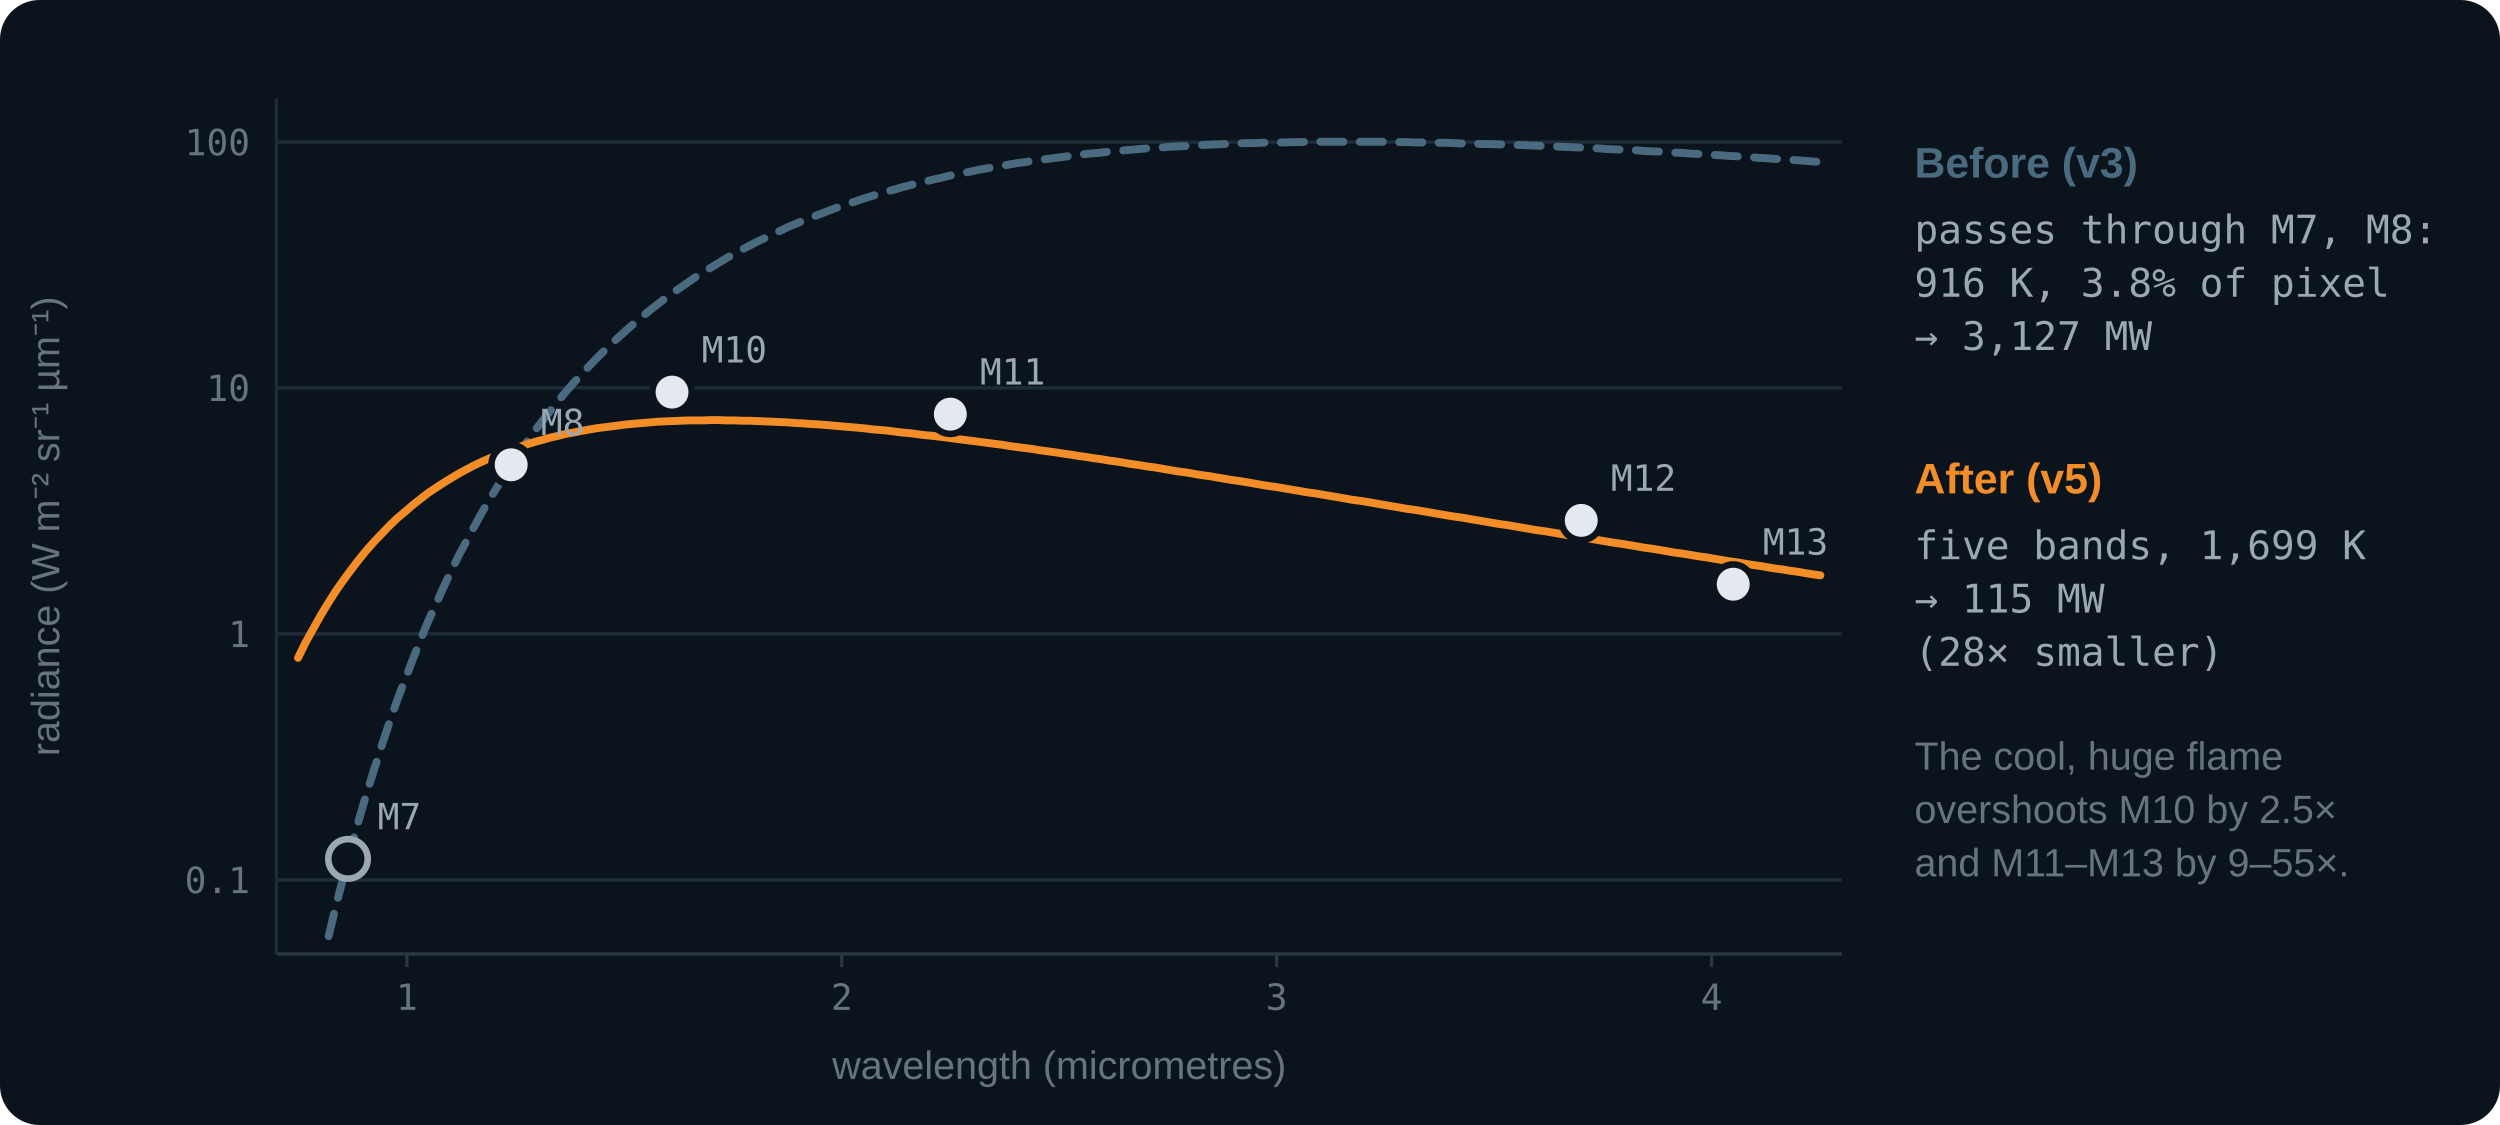
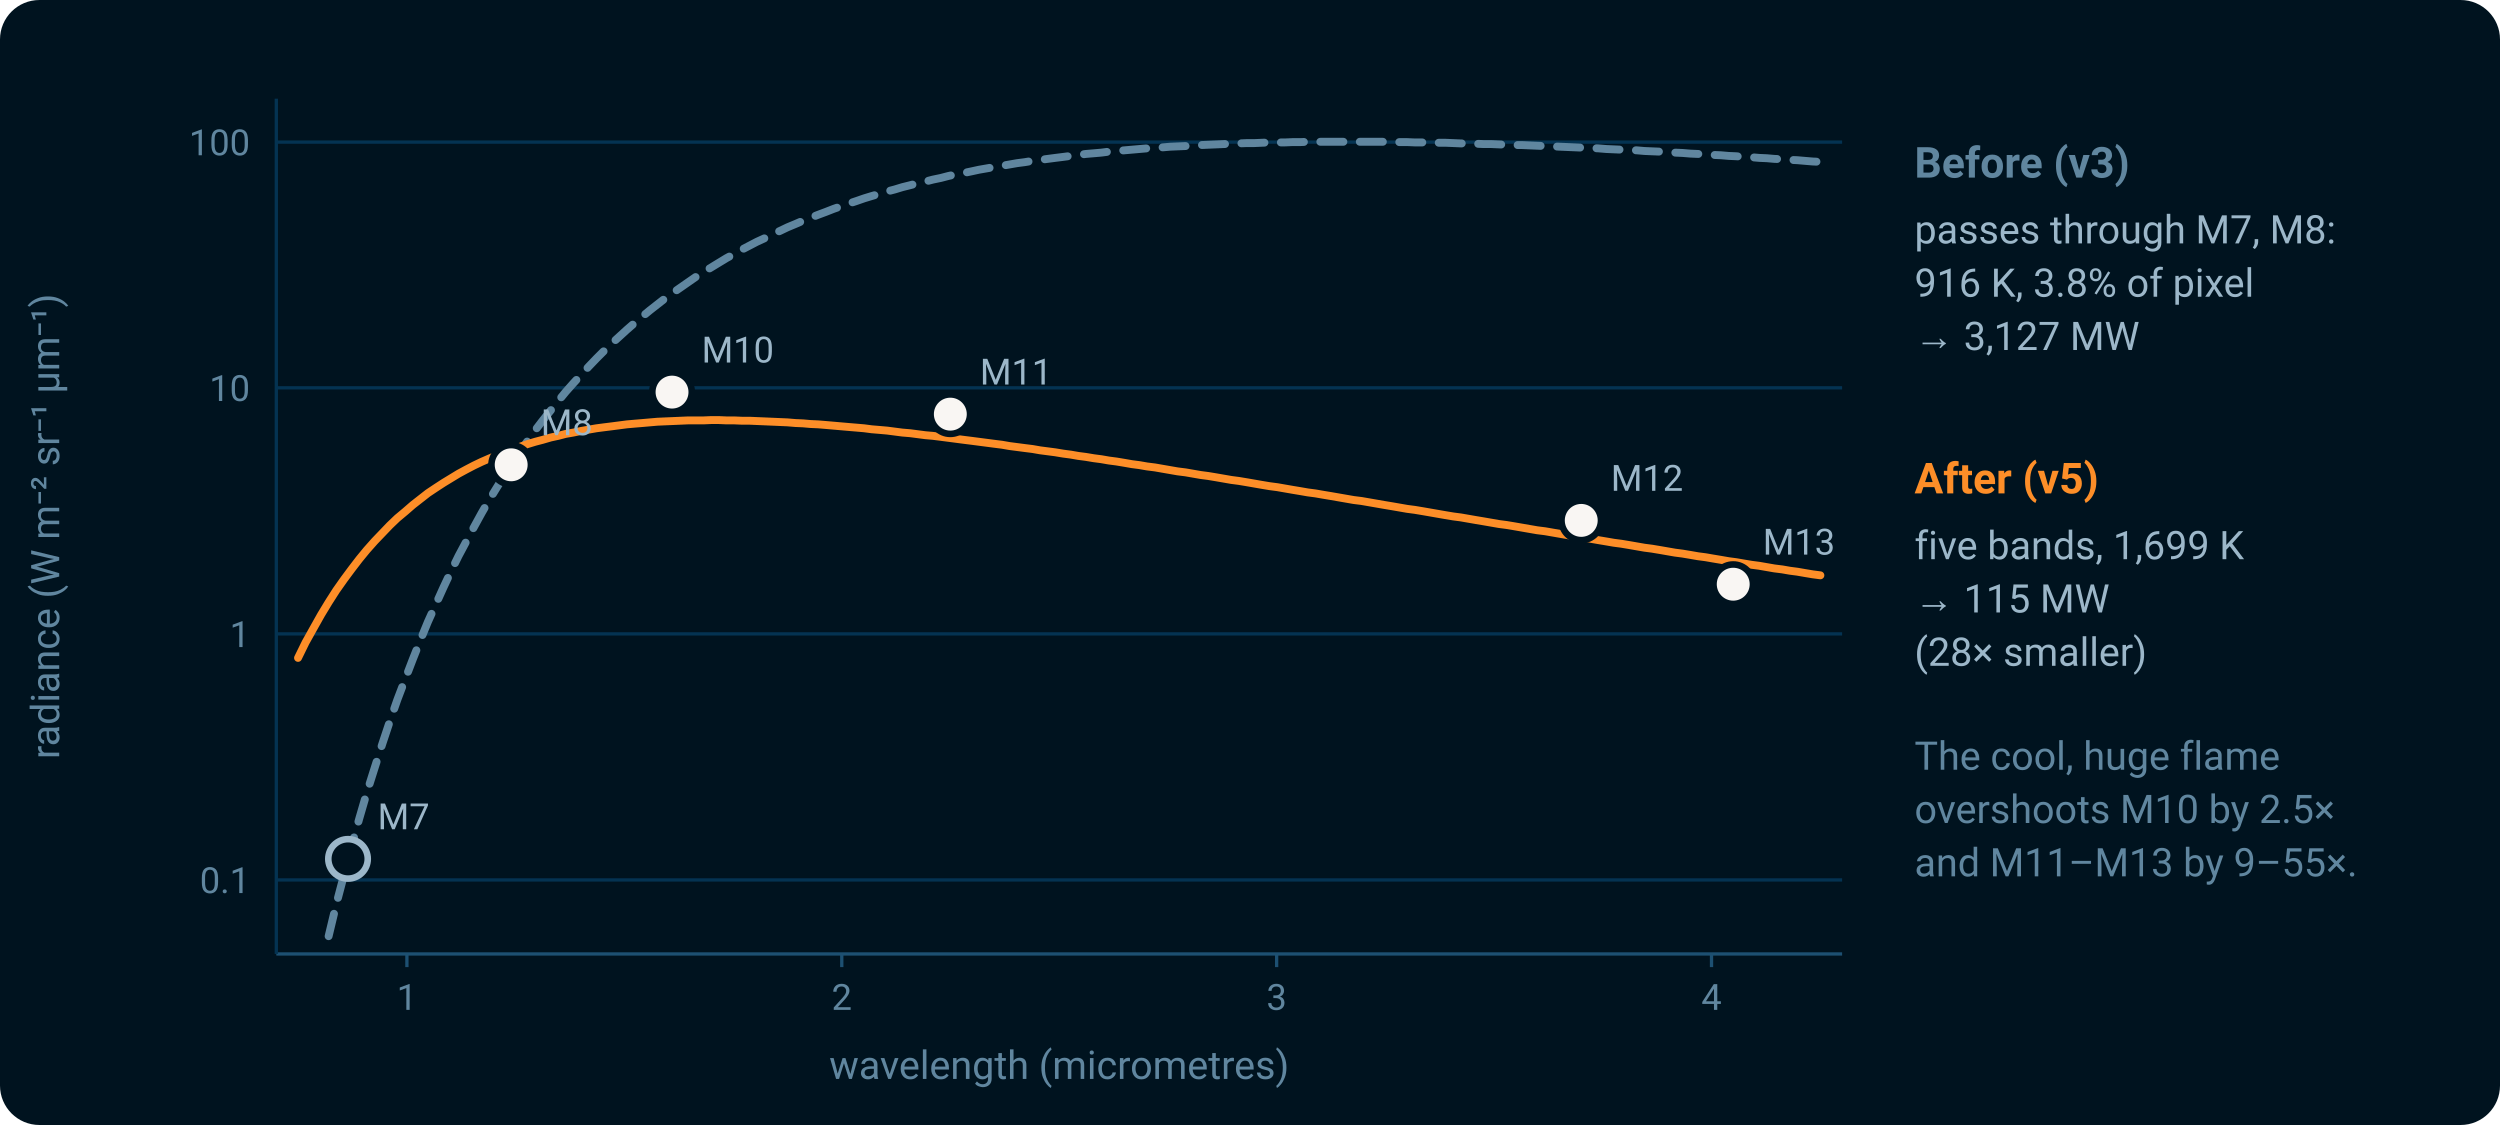
<svg xmlns="http://www.w3.org/2000/svg" viewBox="0 0 760 342" width="760" height="342" role="img" aria-label="A fit that used the wrong bands, and the corrected fit">
-   <rect width="760" height="342" rx="12" fill="#0b141c" />
-   <line x1="84.0" y1="290.0" x2="560.0" y2="290.0" stroke="#2a3744" stroke-width="1" />
-   <line x1="84.0" y1="30.0" x2="84.0" y2="290.0" stroke="#1e2c39" stroke-width="1" />
-   <line x1="84.0" y1="267.5" x2="560.0" y2="267.5" stroke="#1e2c39" stroke-width="1" />
-   <text x="76.0" y="271.5" fill="#66747f" font-size="11" font-family="'IBM Plex Mono', Menlo, Consolas, monospace" text-anchor="end" font-weight="400">0.1</text>
-   <line x1="84.0" y1="192.7" x2="560.0" y2="192.7" stroke="#1e2c39" stroke-width="1" />
-   <text x="76.0" y="196.7" fill="#66747f" font-size="11" font-family="'IBM Plex Mono', Menlo, Consolas, monospace" text-anchor="end" font-weight="400">1</text>
-   <line x1="84.0" y1="117.9" x2="560.0" y2="117.9" stroke="#1e2c39" stroke-width="1" />
-   <text x="76.0" y="121.9" fill="#66747f" font-size="11" font-family="'IBM Plex Mono', Menlo, Consolas, monospace" text-anchor="end" font-weight="400">10</text>
-   <line x1="84.0" y1="43.2" x2="560.0" y2="43.2" stroke="#1e2c39" stroke-width="1" />
-   <text x="76.0" y="47.2" fill="#66747f" font-size="11" font-family="'IBM Plex Mono', Menlo, Consolas, monospace" text-anchor="end" font-weight="400">100</text>
-   <line x1="123.7" y1="290.0" x2="123.7" y2="294.0" stroke="#2a3744" stroke-width="1" />
-   <text x="123.7" y="307.0" fill="#66747f" font-size="11" font-family="'IBM Plex Mono', Menlo, Consolas, monospace" text-anchor="middle" font-weight="400">1</text>
-   <line x1="255.9" y1="290.0" x2="255.9" y2="294.0" stroke="#2a3744" stroke-width="1" />
-   <text x="255.9" y="307.0" fill="#66747f" font-size="11" font-family="'IBM Plex Mono', Menlo, Consolas, monospace" text-anchor="middle" font-weight="400">2</text>
-   <line x1="388.1" y1="290.0" x2="388.1" y2="294.0" stroke="#2a3744" stroke-width="1" />
-   <text x="388.1" y="307.0" fill="#66747f" font-size="11" font-family="'IBM Plex Mono', Menlo, Consolas, monospace" text-anchor="middle" font-weight="400">3</text>
-   <line x1="520.3" y1="290.0" x2="520.3" y2="294.0" stroke="#2a3744" stroke-width="1" />
-   <text x="520.3" y="307.0" fill="#66747f" font-size="11" font-family="'IBM Plex Mono', Menlo, Consolas, monospace" text-anchor="middle" font-weight="400">4</text>
-   <text x="322.0" y="328.0" fill="#66747f" font-size="12" font-family="Archivo, 'Helvetica Neue', Arial, sans-serif" text-anchor="middle" font-weight="400">wavelength (micrometres)</text>
-   <text x="18.0" y="160.0" fill="#66747f" font-size="12" font-family="Archivo, 'Helvetica Neue', Arial, sans-serif" text-anchor="middle" font-weight="400" transform="rotate(-90 18 160.0)">radiance (W m⁻² sr⁻¹ µm⁻¹)</text>
-   <path d="M99.9,284.6 L102.2,275.0 L104.6,265.9 L106.9,257.2 L109.2,248.9 L111.5,241.0 L113.9,233.4 L116.2,226.2 L118.5,219.3 L120.8,212.7 L123.2,206.4 L125.5,200.4 L127.8,194.6 L130.1,189.0 L132.5,183.7 L134.8,178.6 L137.1,173.7 L139.4,169.0 L141.8,164.5 L144.1,160.2 L146.4,156.0 L148.7,152.0 L151.1,148.1 L153.4,144.4 L155.7,140.8 L158.1,137.4 L160.4,134.0 L162.7,130.8 L165.0,127.8 L167.4,124.8 L169.7,121.9 L172.0,119.1 L174.3,116.5 L176.7,113.9 L179.0,111.4 L181.3,109.0 L183.6,106.7 L186.0,104.4 L188.3,102.3 L190.6,100.2 L192.9,98.2 L195.3,96.2 L197.6,94.3 L199.9,92.5 L202.2,90.7 L204.6,89.0 L206.9,87.4 L209.2,85.8 L211.5,84.2 L213.9,82.7 L216.2,81.3 L218.5,79.9 L220.8,78.5 L223.2,77.2 L225.5,75.9 L227.8,74.7 L230.1,73.5 L232.5,72.4 L234.8,71.2 L237.1,70.2 L239.4,69.1 L241.8,68.1 L244.1,67.1 L246.4,66.2 L248.7,65.3 L251.1,64.4 L253.4,63.5 L255.7,62.7 L258.0,61.9 L260.4,61.1 L262.7,60.3 L265.0,59.6 L267.4,58.9 L269.7,58.2 L272.0,57.6 L274.3,56.9 L276.7,56.3 L279.0,55.7 L281.3,55.2 L283.6,54.6 L286.0,54.1 L288.3,53.5 L290.6,53.0 L292.9,52.6 L295.3,52.1 L297.6,51.6 L299.9,51.2 L302.2,50.8 L304.6,50.4 L306.9,50.0 L309.2,49.6 L311.5,49.3 L313.9,48.9 L316.2,48.6 L318.5,48.3 L320.8,48.0 L323.2,47.7 L325.5,47.4 L327.8,47.1 L330.1,46.8 L332.5,46.6 L334.8,46.4 L337.1,46.1 L339.4,45.9 L341.8,45.7 L344.1,45.5 L346.4,45.3 L348.7,45.1 L351.1,45.0 L353.4,44.8 L355.7,44.6 L358.0,44.5 L360.4,44.4 L362.7,44.2 L365.0,44.1 L367.3,44.0 L369.7,43.9 L372.0,43.8 L374.3,43.7 L376.6,43.6 L379.0,43.5 L381.3,43.5 L383.6,43.4 L386.0,43.3 L388.3,43.3 L390.6,43.3 L392.9,43.2 L395.3,43.2 L397.6,43.1 L399.9,43.1 L402.2,43.1 L404.6,43.1 L406.9,43.1 L409.2,43.1 L411.5,43.1 L413.9,43.1 L416.2,43.1 L418.5,43.1 L420.8,43.1 L423.2,43.2 L425.5,43.2 L427.8,43.2 L430.1,43.3 L432.5,43.3 L434.8,43.3 L437.1,43.4 L439.4,43.4 L441.8,43.5 L444.1,43.6 L446.4,43.6 L448.7,43.7 L451.1,43.8 L453.4,43.8 L455.7,43.9 L458.0,44.0 L460.4,44.1 L462.7,44.1 L465.0,44.2 L467.3,44.3 L469.7,44.4 L472.0,44.5 L474.3,44.6 L476.6,44.7 L479.0,44.8 L481.3,44.9 L483.6,45.0 L485.9,45.1 L488.3,45.3 L490.6,45.4 L492.9,45.5 L495.3,45.6 L497.6,45.7 L499.9,45.9 L502.2,46.0 L504.6,46.1 L506.9,46.2 L509.2,46.4 L511.5,46.5 L513.9,46.7 L516.2,46.8 L518.5,46.9 L520.8,47.1 L523.2,47.2 L525.5,47.4 L527.8,47.5 L530.1,47.7 L532.5,47.8 L534.8,48.0 L537.1,48.1 L539.4,48.3 L541.8,48.4 L544.1,48.6 L546.4,48.7 L548.7,48.9 L551.1,49.1 L553.4,49.2" stroke="#4a6a80" stroke-width="2.4" fill="none" stroke-linejoin="round" stroke-linecap="round" stroke-dasharray="7 5" />
-   <path d="M90.6,200.0 L92.9,195.3 L95.3,191.0 L97.6,186.9 L99.9,183.1 L102.2,179.5 L104.6,176.1 L106.9,173.0 L109.2,170.0 L111.5,167.2 L113.9,164.5 L116.2,162.1 L118.5,159.7 L120.8,157.5 L123.2,155.5 L125.5,153.5 L127.8,151.7 L130.1,149.9 L132.5,148.3 L134.8,146.8 L137.1,145.4 L139.4,144.0 L141.8,142.7 L144.1,141.5 L146.4,140.4 L148.7,139.4 L151.1,138.4 L153.4,137.5 L155.7,136.6 L158.1,135.8 L160.4,135.0 L162.7,134.3 L165.0,133.7 L167.4,133.0 L169.7,132.5 L172.0,131.9 L174.3,131.5 L176.7,131.0 L179.0,130.6 L181.3,130.2 L183.6,129.9 L186.0,129.6 L188.3,129.3 L190.6,129.0 L192.9,128.8 L195.3,128.6 L197.6,128.4 L199.9,128.2 L202.2,128.1 L204.6,128.0 L206.9,127.9 L209.2,127.8 L211.5,127.8 L213.9,127.8 L216.2,127.7 L218.5,127.7 L220.8,127.8 L223.2,127.8 L225.5,127.9 L227.8,127.9 L230.1,128.0 L232.5,128.1 L234.8,128.2 L237.1,128.3 L239.4,128.4 L241.8,128.6 L244.1,128.7 L246.4,128.9 L248.7,129.0 L251.1,129.2 L253.4,129.4 L255.7,129.6 L258.0,129.8 L260.4,130.0 L262.7,130.2 L265.0,130.5 L267.4,130.7 L269.7,130.9 L272.0,131.2 L274.3,131.5 L276.7,131.7 L279.0,132.0 L281.3,132.3 L283.6,132.5 L286.0,132.8 L288.3,133.1 L290.6,133.4 L292.9,133.7 L295.3,134.0 L297.6,134.3 L299.9,134.6 L302.2,134.9 L304.6,135.2 L306.9,135.6 L309.2,135.9 L311.5,136.2 L313.9,136.5 L316.2,136.9 L318.5,137.2 L320.8,137.5 L323.2,137.9 L325.5,138.2 L327.8,138.6 L330.1,138.9 L332.5,139.3 L334.8,139.6 L337.1,140.0 L339.4,140.3 L341.8,140.7 L344.1,141.1 L346.4,141.4 L348.7,141.8 L351.1,142.1 L353.4,142.5 L355.7,142.9 L358.0,143.3 L360.4,143.6 L362.7,144.0 L365.0,144.4 L367.3,144.7 L369.7,145.1 L372.0,145.5 L374.3,145.9 L376.6,146.2 L379.0,146.6 L381.3,147.0 L383.6,147.4 L386.0,147.8 L388.3,148.1 L390.6,148.5 L392.9,148.9 L395.3,149.3 L397.6,149.7 L399.9,150.0 L402.2,150.4 L404.6,150.8 L406.9,151.2 L409.2,151.6 L411.5,152.0 L413.9,152.3 L416.2,152.7 L418.5,153.1 L420.8,153.5 L423.2,153.9 L425.5,154.3 L427.8,154.7 L430.1,155.0 L432.5,155.4 L434.8,155.8 L437.1,156.2 L439.4,156.6 L441.8,157.0 L444.1,157.3 L446.4,157.7 L448.7,158.1 L451.1,158.5 L453.4,158.9 L455.7,159.3 L458.0,159.6 L460.4,160.0 L462.7,160.4 L465.0,160.8 L467.3,161.2 L469.7,161.5 L472.0,161.9 L474.3,162.3 L476.6,162.7 L479.0,163.1 L481.3,163.4 L483.6,163.8 L485.9,164.2 L488.3,164.6 L490.6,165.0 L492.9,165.3 L495.3,165.7 L497.6,166.1 L499.9,166.5 L502.2,166.8 L504.6,167.2 L506.9,167.6 L509.2,168.0 L511.5,168.3 L513.9,168.7 L516.2,169.1 L518.5,169.4 L520.8,169.8 L523.2,170.2 L525.5,170.6 L527.8,170.9 L530.1,171.3 L532.5,171.7 L534.8,172.0 L537.1,172.4 L539.4,172.8 L541.8,173.1 L544.1,173.5 L546.4,173.8 L548.7,174.2 L551.1,174.6 L553.4,174.9" stroke="#f28d27" stroke-width="2.4" fill="none" stroke-linejoin="round" stroke-linecap="round" />
-   <circle cx="204.3" cy="119.2" r="6" fill="#e3e9ee" stroke="#0b141c" stroke-width="2" />
-   <text x="213.3" y="110.2" fill="#9aa8b4" font-size="11" font-family="'IBM Plex Mono', Menlo, Consolas, monospace" text-anchor="start" font-weight="400">M10</text>
-   <circle cx="105.8" cy="261.1" r="6" fill="#0b141c" stroke="#9aa8b4" stroke-width="2" />
-   <text x="114.8" y="252.1" fill="#9aa8b4" font-size="11" font-family="'IBM Plex Mono', Menlo, Consolas, monospace" text-anchor="start" font-weight="400">M7</text>
-   <circle cx="155.4" cy="141.3" r="6" fill="#e3e9ee" stroke="#0b141c" stroke-width="2" />
-   <text x="164.4" y="132.3" fill="#9aa8b4" font-size="11" font-family="'IBM Plex Mono', Menlo, Consolas, monospace" text-anchor="start" font-weight="400">M8</text>
-   <circle cx="288.9" cy="125.9" r="6" fill="#e3e9ee" stroke="#0b141c" stroke-width="2" />
-   <text x="297.9" y="116.9" fill="#9aa8b4" font-size="11" font-family="'IBM Plex Mono', Menlo, Consolas, monospace" text-anchor="start" font-weight="400">M11</text>
-   <circle cx="480.7" cy="158.2" r="6" fill="#e3e9ee" stroke="#0b141c" stroke-width="2" />
-   <text x="489.7" y="149.2" fill="#9aa8b4" font-size="11" font-family="'IBM Plex Mono', Menlo, Consolas, monospace" text-anchor="start" font-weight="400">M12</text>
-   <circle cx="526.9" cy="177.6" r="6" fill="#e3e9ee" stroke="#0b141c" stroke-width="2" />
-   <text x="535.9" y="168.6" fill="#9aa8b4" font-size="11" font-family="'IBM Plex Mono', Menlo, Consolas, monospace" text-anchor="start" font-weight="400">M13</text>
-   <text x="582.0" y="54.0" fill="#4a6a80" font-size="13" font-family="Archivo, 'Helvetica Neue', Arial, sans-serif" text-anchor="start" font-weight="650">Before (v3)</text>
-   <text x="582.0" y="74.0" fill="#9aa8b4" font-size="12" font-family="'IBM Plex Mono', Menlo, Consolas, monospace" text-anchor="start" font-weight="400">passes through M7, M8:</text>
-   <text x="582.0" y="90.2" fill="#9aa8b4" font-size="12" font-family="'IBM Plex Mono', Menlo, Consolas, monospace" text-anchor="start" font-weight="400">916 K, 3.8% of pixel</text>
-   <text x="582.0" y="106.4" fill="#9aa8b4" font-size="12" font-family="'IBM Plex Mono', Menlo, Consolas, monospace" text-anchor="start" font-weight="400">→ 3,127 MW</text>
-   <text x="582.0" y="150.0" fill="#f28d27" font-size="13" font-family="Archivo, 'Helvetica Neue', Arial, sans-serif" text-anchor="start" font-weight="650">After (v5)</text>
-   <text x="582.0" y="170.0" fill="#9aa8b4" font-size="12" font-family="'IBM Plex Mono', Menlo, Consolas, monospace" text-anchor="start" font-weight="400">five bands, 1,699 K</text>
-   <text x="582.0" y="186.2" fill="#9aa8b4" font-size="12" font-family="'IBM Plex Mono', Menlo, Consolas, monospace" text-anchor="start" font-weight="400">→ 115 MW</text>
-   <text x="582.0" y="202.4" fill="#9aa8b4" font-size="12" font-family="'IBM Plex Mono', Menlo, Consolas, monospace" text-anchor="start" font-weight="400">(28× smaller)</text>
-   <text x="582.0" y="234.0" fill="#66747f" font-size="12" font-family="Archivo, 'Helvetica Neue', Arial, sans-serif" text-anchor="start" font-weight="400">The cool, huge flame</text>
-   <text x="582.0" y="250.2" fill="#66747f" font-size="12" font-family="Archivo, 'Helvetica Neue', Arial, sans-serif" text-anchor="start" font-weight="400">overshoots M10 by 2.5×</text>
-   <text x="582.0" y="266.4" fill="#66747f" font-size="12" font-family="Archivo, 'Helvetica Neue', Arial, sans-serif" text-anchor="start" font-weight="400">and M11–M13 by 9–55×.</text>
+   <rect width="760" height="342" rx="12" fill="#00131F" />
+   <line x1="84.0" y1="290.0" x2="560.0" y2="290.0" stroke="#1D5072" stroke-width="1" />
+   <line x1="84.0" y1="30.0" x2="84.0" y2="290.0" stroke="#043352" stroke-width="1" />
+   <line x1="84.0" y1="267.5" x2="560.0" y2="267.5" stroke="#043352" stroke-width="1" />
+   <text x="76.0" y="271.5" fill="#60869F" font-size="11" font-family="Roboto, Arial, sans-serif" text-anchor="end" font-weight="400">0.1</text>
+   <line x1="84.0" y1="192.7" x2="560.0" y2="192.7" stroke="#043352" stroke-width="1" />
+   <text x="76.0" y="196.7" fill="#60869F" font-size="11" font-family="Roboto, Arial, sans-serif" text-anchor="end" font-weight="400">1</text>
+   <line x1="84.0" y1="117.9" x2="560.0" y2="117.9" stroke="#043352" stroke-width="1" />
+   <text x="76.0" y="121.9" fill="#60869F" font-size="11" font-family="Roboto, Arial, sans-serif" text-anchor="end" font-weight="400">10</text>
+   <line x1="84.0" y1="43.2" x2="560.0" y2="43.2" stroke="#043352" stroke-width="1" />
+   <text x="76.0" y="47.2" fill="#60869F" font-size="11" font-family="Roboto, Arial, sans-serif" text-anchor="end" font-weight="400">100</text>
+   <line x1="123.7" y1="290.0" x2="123.7" y2="294.0" stroke="#1D5072" stroke-width="1" />
+   <text x="123.7" y="307.0" fill="#60869F" font-size="11" font-family="Roboto, Arial, sans-serif" text-anchor="middle" font-weight="400">1</text>
+   <line x1="255.9" y1="290.0" x2="255.9" y2="294.0" stroke="#1D5072" stroke-width="1" />
+   <text x="255.9" y="307.0" fill="#60869F" font-size="11" font-family="Roboto, Arial, sans-serif" text-anchor="middle" font-weight="400">2</text>
+   <line x1="388.1" y1="290.0" x2="388.1" y2="294.0" stroke="#1D5072" stroke-width="1" />
+   <text x="388.1" y="307.0" fill="#60869F" font-size="11" font-family="Roboto, Arial, sans-serif" text-anchor="middle" font-weight="400">3</text>
+   <line x1="520.3" y1="290.0" x2="520.3" y2="294.0" stroke="#1D5072" stroke-width="1" />
+   <text x="520.3" y="307.0" fill="#60869F" font-size="11" font-family="Roboto, Arial, sans-serif" text-anchor="middle" font-weight="400">4</text>
+   <text x="322.0" y="328.0" fill="#60869F" font-size="12" font-family="'PP Neue Montreal', Roboto, Arial, sans-serif" text-anchor="middle" font-weight="400">wavelength (micrometres)</text>
+   <text x="18.0" y="160.0" fill="#60869F" font-size="12" font-family="'PP Neue Montreal', Roboto, Arial, sans-serif" text-anchor="middle" font-weight="400" transform="rotate(-90 18 160.0)">radiance (W m⁻² sr⁻¹ µm⁻¹)</text>
+   <path d="M99.9,284.6 L102.2,275.0 L104.6,265.9 L106.9,257.2 L109.2,248.9 L111.5,241.0 L113.9,233.4 L116.2,226.2 L118.5,219.3 L120.8,212.7 L123.2,206.4 L125.5,200.4 L127.8,194.6 L130.1,189.0 L132.5,183.7 L134.8,178.6 L137.1,173.7 L139.4,169.0 L141.8,164.5 L144.1,160.2 L146.4,156.0 L148.7,152.0 L151.1,148.1 L153.4,144.4 L155.7,140.8 L158.1,137.4 L160.4,134.0 L162.7,130.8 L165.0,127.8 L167.4,124.8 L169.7,121.9 L172.0,119.1 L174.3,116.5 L176.7,113.9 L179.0,111.4 L181.3,109.0 L183.6,106.7 L186.0,104.4 L188.3,102.3 L190.6,100.2 L192.9,98.2 L195.3,96.2 L197.6,94.3 L199.9,92.5 L202.2,90.7 L204.6,89.0 L206.9,87.4 L209.2,85.8 L211.5,84.2 L213.9,82.7 L216.2,81.3 L218.5,79.9 L220.8,78.5 L223.2,77.2 L225.5,75.9 L227.8,74.7 L230.1,73.5 L232.5,72.4 L234.8,71.2 L237.1,70.2 L239.4,69.1 L241.8,68.1 L244.1,67.1 L246.4,66.2 L248.7,65.3 L251.1,64.4 L253.4,63.5 L255.7,62.7 L258.0,61.9 L260.4,61.1 L262.7,60.3 L265.0,59.6 L267.4,58.9 L269.7,58.2 L272.0,57.6 L274.3,56.9 L276.7,56.3 L279.0,55.7 L281.3,55.2 L283.6,54.6 L286.0,54.1 L288.3,53.5 L290.6,53.0 L292.9,52.6 L295.3,52.1 L297.6,51.6 L299.9,51.2 L302.2,50.8 L304.6,50.4 L306.9,50.0 L309.2,49.6 L311.5,49.3 L313.9,48.9 L316.2,48.6 L318.5,48.3 L320.8,48.0 L323.2,47.7 L325.5,47.4 L327.8,47.1 L330.1,46.8 L332.5,46.6 L334.8,46.4 L337.1,46.1 L339.4,45.9 L341.8,45.7 L344.1,45.5 L346.4,45.3 L348.7,45.1 L351.1,45.0 L353.4,44.8 L355.7,44.6 L358.0,44.5 L360.4,44.4 L362.7,44.2 L365.0,44.1 L367.3,44.0 L369.7,43.9 L372.0,43.8 L374.3,43.7 L376.6,43.6 L379.0,43.5 L381.3,43.5 L383.6,43.4 L386.0,43.3 L388.3,43.3 L390.6,43.3 L392.9,43.2 L395.3,43.2 L397.6,43.1 L399.9,43.1 L402.2,43.1 L404.6,43.1 L406.9,43.1 L409.2,43.1 L411.5,43.1 L413.9,43.1 L416.2,43.1 L418.5,43.1 L420.8,43.1 L423.2,43.2 L425.5,43.2 L427.8,43.2 L430.1,43.3 L432.5,43.3 L434.8,43.3 L437.1,43.4 L439.4,43.4 L441.8,43.5 L444.1,43.6 L446.4,43.6 L448.7,43.7 L451.1,43.8 L453.4,43.8 L455.7,43.9 L458.0,44.0 L460.4,44.1 L462.7,44.1 L465.0,44.2 L467.3,44.3 L469.7,44.4 L472.0,44.5 L474.3,44.6 L476.6,44.7 L479.0,44.8 L481.3,44.9 L483.6,45.0 L485.9,45.1 L488.3,45.3 L490.6,45.4 L492.9,45.5 L495.3,45.6 L497.6,45.7 L499.9,45.9 L502.2,46.0 L504.6,46.1 L506.9,46.2 L509.2,46.4 L511.5,46.5 L513.9,46.7 L516.2,46.8 L518.5,46.9 L520.8,47.1 L523.2,47.2 L525.5,47.4 L527.8,47.5 L530.1,47.7 L532.5,47.8 L534.8,48.0 L537.1,48.1 L539.4,48.3 L541.8,48.4 L544.1,48.6 L546.4,48.7 L548.7,48.9 L551.1,49.1 L553.4,49.2" stroke="#60869F" stroke-width="2.4" fill="none" stroke-linejoin="round" stroke-linecap="round" stroke-dasharray="7 5" />
+   <path d="M90.6,200.0 L92.9,195.3 L95.3,191.0 L97.6,186.9 L99.9,183.1 L102.2,179.5 L104.6,176.1 L106.9,173.0 L109.2,170.0 L111.5,167.2 L113.9,164.5 L116.2,162.1 L118.5,159.7 L120.8,157.5 L123.2,155.5 L125.5,153.5 L127.8,151.7 L130.1,149.9 L132.5,148.3 L134.8,146.8 L137.1,145.4 L139.4,144.0 L141.8,142.7 L144.1,141.5 L146.4,140.4 L148.7,139.4 L151.1,138.4 L153.4,137.5 L155.7,136.6 L158.1,135.8 L160.4,135.0 L162.7,134.3 L165.0,133.7 L167.4,133.0 L169.7,132.5 L172.0,131.9 L174.3,131.5 L176.7,131.0 L179.0,130.6 L181.3,130.2 L183.6,129.9 L186.0,129.6 L188.3,129.3 L190.6,129.0 L192.9,128.8 L195.3,128.6 L197.6,128.4 L199.9,128.2 L202.2,128.1 L204.6,128.0 L206.9,127.9 L209.2,127.8 L211.5,127.8 L213.9,127.8 L216.2,127.7 L218.5,127.7 L220.8,127.8 L223.2,127.8 L225.5,127.9 L227.8,127.9 L230.1,128.0 L232.5,128.1 L234.8,128.2 L237.1,128.3 L239.4,128.4 L241.8,128.6 L244.1,128.7 L246.4,128.9 L248.7,129.0 L251.1,129.2 L253.4,129.4 L255.7,129.6 L258.0,129.8 L260.4,130.0 L262.7,130.2 L265.0,130.5 L267.4,130.7 L269.7,130.9 L272.0,131.2 L274.3,131.5 L276.7,131.7 L279.0,132.0 L281.3,132.3 L283.6,132.5 L286.0,132.8 L288.3,133.1 L290.6,133.4 L292.9,133.7 L295.3,134.0 L297.6,134.3 L299.9,134.6 L302.2,134.9 L304.6,135.2 L306.9,135.6 L309.2,135.9 L311.5,136.2 L313.9,136.5 L316.2,136.9 L318.5,137.2 L320.8,137.5 L323.2,137.9 L325.5,138.2 L327.8,138.6 L330.1,138.9 L332.5,139.3 L334.8,139.6 L337.1,140.0 L339.4,140.3 L341.8,140.7 L344.1,141.1 L346.4,141.4 L348.7,141.8 L351.1,142.1 L353.4,142.5 L355.7,142.9 L358.0,143.3 L360.4,143.6 L362.7,144.0 L365.0,144.4 L367.3,144.7 L369.7,145.1 L372.0,145.5 L374.3,145.9 L376.6,146.2 L379.0,146.6 L381.3,147.0 L383.6,147.4 L386.0,147.8 L388.3,148.1 L390.6,148.5 L392.9,148.9 L395.3,149.3 L397.6,149.7 L399.9,150.0 L402.2,150.4 L404.6,150.8 L406.9,151.2 L409.2,151.6 L411.5,152.0 L413.9,152.3 L416.2,152.7 L418.5,153.1 L420.8,153.5 L423.2,153.9 L425.5,154.3 L427.8,154.7 L430.1,155.0 L432.5,155.4 L434.8,155.8 L437.1,156.2 L439.4,156.6 L441.8,157.0 L444.1,157.3 L446.4,157.7 L448.7,158.1 L451.1,158.5 L453.4,158.9 L455.7,159.3 L458.0,159.6 L460.4,160.0 L462.7,160.4 L465.0,160.8 L467.3,161.2 L469.7,161.5 L472.0,161.9 L474.3,162.3 L476.6,162.7 L479.0,163.1 L481.3,163.4 L483.6,163.8 L485.9,164.2 L488.3,164.6 L490.6,165.0 L492.9,165.3 L495.3,165.7 L497.6,166.1 L499.9,166.5 L502.2,166.8 L504.6,167.2 L506.9,167.6 L509.2,168.0 L511.5,168.3 L513.9,168.7 L516.2,169.1 L518.5,169.4 L520.8,169.8 L523.2,170.2 L525.5,170.6 L527.8,170.9 L530.1,171.3 L532.5,171.7 L534.8,172.0 L537.1,172.4 L539.4,172.8 L541.8,173.1 L544.1,173.5 L546.4,173.8 L548.7,174.2 L551.1,174.6 L553.4,174.9" stroke="#FD8E28" stroke-width="2.4" fill="none" stroke-linejoin="round" stroke-linecap="round" />
+   <circle cx="204.3" cy="119.2" r="6" fill="#F9F6F3" stroke="#00131F" stroke-width="2" />
+   <text x="213.3" y="110.2" fill="#9CB7C9" font-size="11" font-family="Roboto, Arial, sans-serif" text-anchor="start" font-weight="400">M10</text>
+   <circle cx="105.8" cy="261.1" r="6" fill="#00131F" stroke="#9CB7C9" stroke-width="2" />
+   <text x="114.8" y="252.1" fill="#9CB7C9" font-size="11" font-family="Roboto, Arial, sans-serif" text-anchor="start" font-weight="400">M7</text>
+   <circle cx="155.4" cy="141.3" r="6" fill="#F9F6F3" stroke="#00131F" stroke-width="2" />
+   <text x="164.4" y="132.3" fill="#9CB7C9" font-size="11" font-family="Roboto, Arial, sans-serif" text-anchor="start" font-weight="400">M8</text>
+   <circle cx="288.9" cy="125.9" r="6" fill="#F9F6F3" stroke="#00131F" stroke-width="2" />
+   <text x="297.9" y="116.9" fill="#9CB7C9" font-size="11" font-family="Roboto, Arial, sans-serif" text-anchor="start" font-weight="400">M11</text>
+   <circle cx="480.7" cy="158.2" r="6" fill="#F9F6F3" stroke="#00131F" stroke-width="2" />
+   <text x="489.7" y="149.2" fill="#9CB7C9" font-size="11" font-family="Roboto, Arial, sans-serif" text-anchor="start" font-weight="400">M12</text>
+   <circle cx="526.9" cy="177.6" r="6" fill="#F9F6F3" stroke="#00131F" stroke-width="2" />
+   <text x="535.9" y="168.6" fill="#9CB7C9" font-size="11" font-family="Roboto, Arial, sans-serif" text-anchor="start" font-weight="400">M13</text>
+   <text x="582.0" y="54.0" fill="#60869F" font-size="13" font-family="'PP Neue Montreal', Roboto, Arial, sans-serif" text-anchor="start" font-weight="650">Before (v3)</text>
+   <text x="582.0" y="74.0" fill="#9CB7C9" font-size="12" font-family="Roboto, Arial, sans-serif" text-anchor="start" font-weight="400">passes through M7, M8:</text>
+   <text x="582.0" y="90.2" fill="#9CB7C9" font-size="12" font-family="Roboto, Arial, sans-serif" text-anchor="start" font-weight="400">916 K, 3.8% of pixel</text>
+   <text x="582.0" y="106.4" fill="#9CB7C9" font-size="12" font-family="Roboto, Arial, sans-serif" text-anchor="start" font-weight="400">→ 3,127 MW</text>
+   <text x="582.0" y="150.0" fill="#FD8E28" font-size="13" font-family="'PP Neue Montreal', Roboto, Arial, sans-serif" text-anchor="start" font-weight="650">After (v5)</text>
+   <text x="582.0" y="170.0" fill="#9CB7C9" font-size="12" font-family="Roboto, Arial, sans-serif" text-anchor="start" font-weight="400">five bands, 1,699 K</text>
+   <text x="582.0" y="186.2" fill="#9CB7C9" font-size="12" font-family="Roboto, Arial, sans-serif" text-anchor="start" font-weight="400">→ 115 MW</text>
+   <text x="582.0" y="202.4" fill="#9CB7C9" font-size="12" font-family="Roboto, Arial, sans-serif" text-anchor="start" font-weight="400">(28× smaller)</text>
+   <text x="582.0" y="234.0" fill="#60869F" font-size="12" font-family="'PP Neue Montreal', Roboto, Arial, sans-serif" text-anchor="start" font-weight="400">The cool, huge flame</text>
+   <text x="582.0" y="250.2" fill="#60869F" font-size="12" font-family="'PP Neue Montreal', Roboto, Arial, sans-serif" text-anchor="start" font-weight="400">overshoots M10 by 2.5×</text>
+   <text x="582.0" y="266.4" fill="#60869F" font-size="12" font-family="'PP Neue Montreal', Roboto, Arial, sans-serif" text-anchor="start" font-weight="400">and M11–M13 by 9–55×.</text>
</svg>
